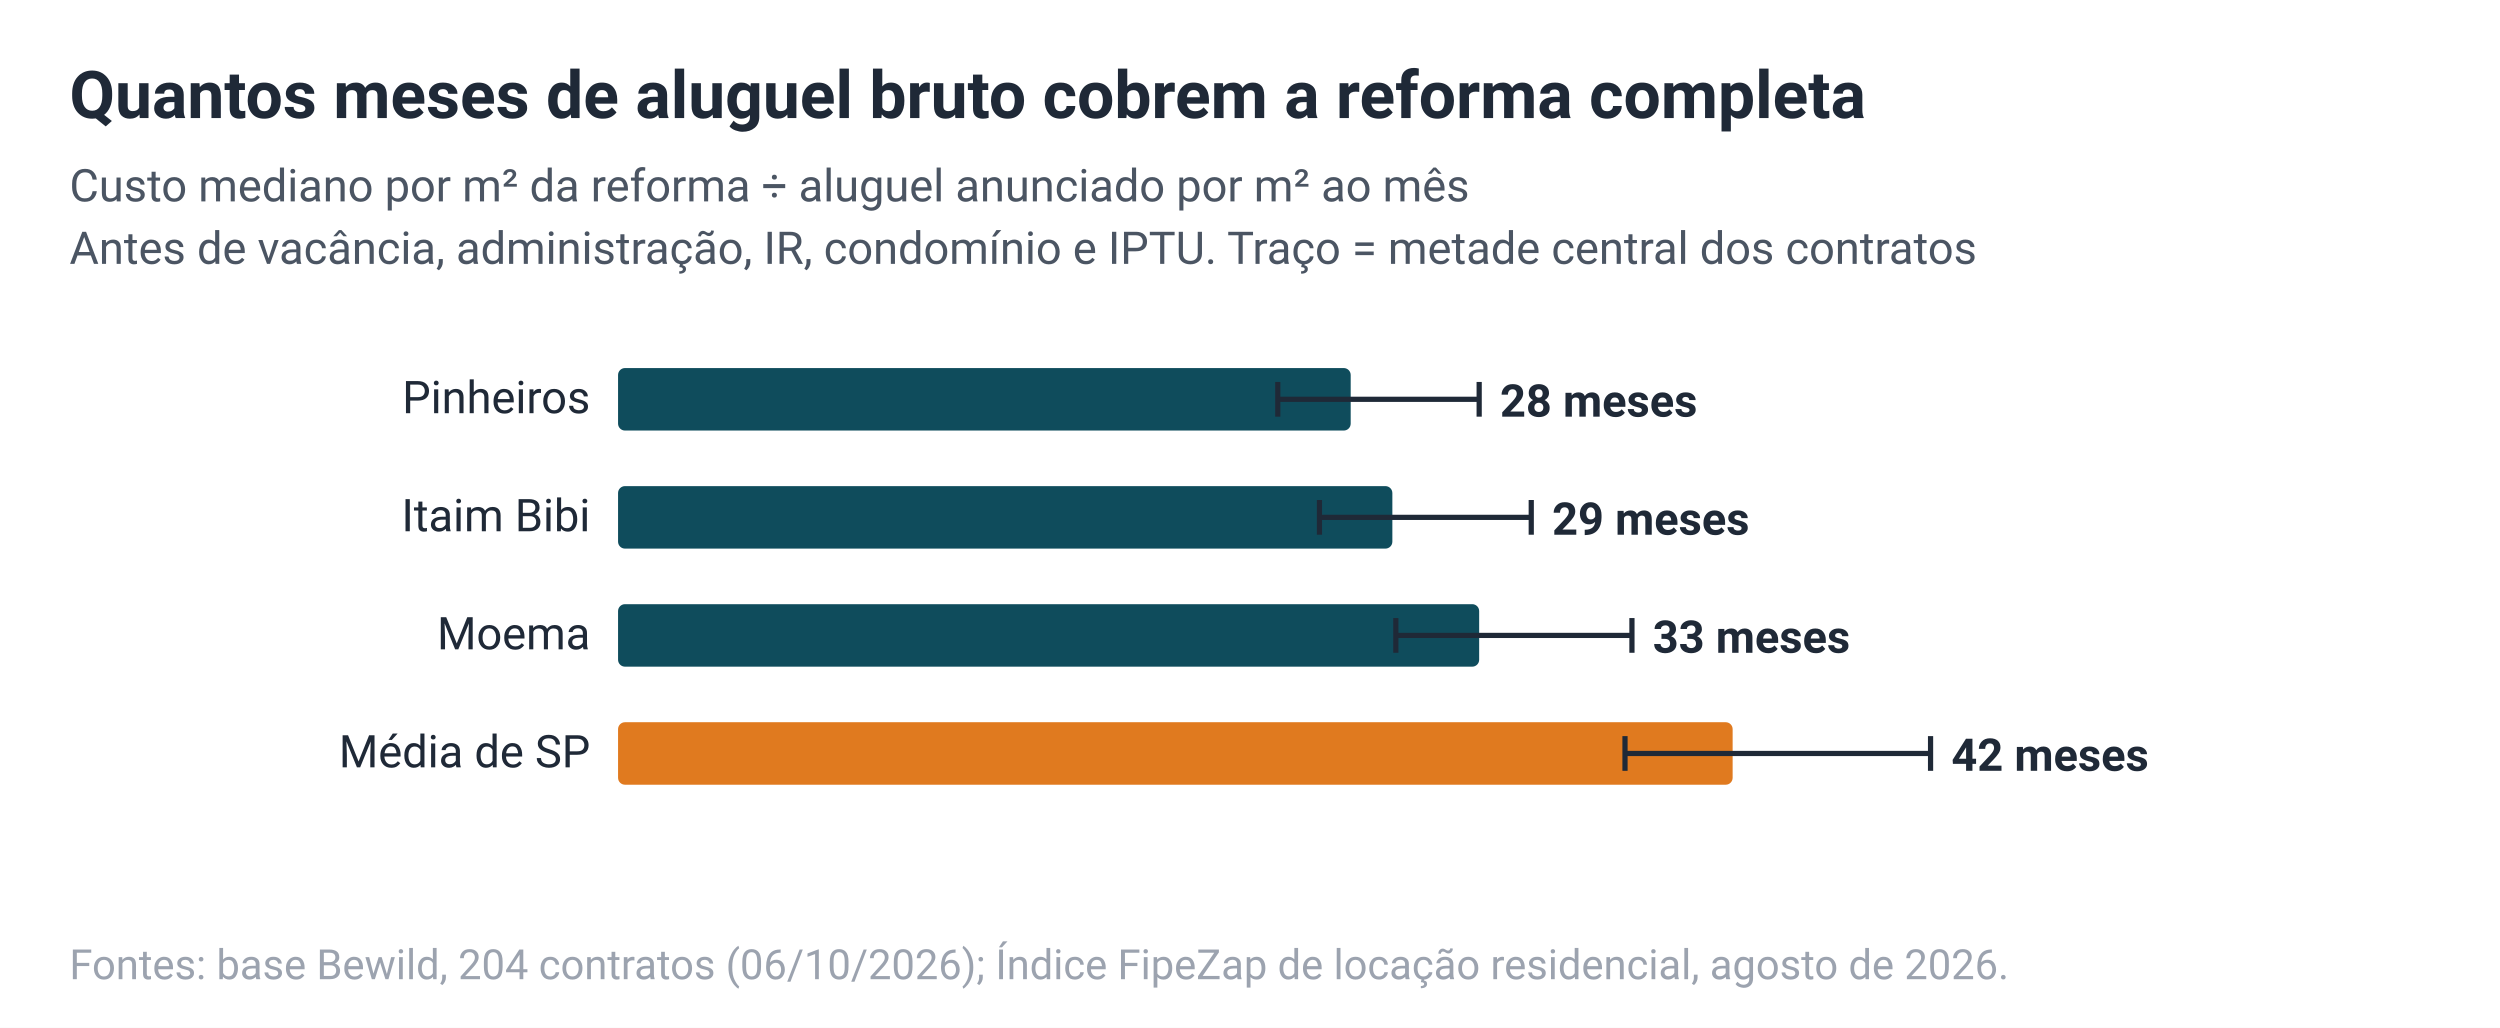
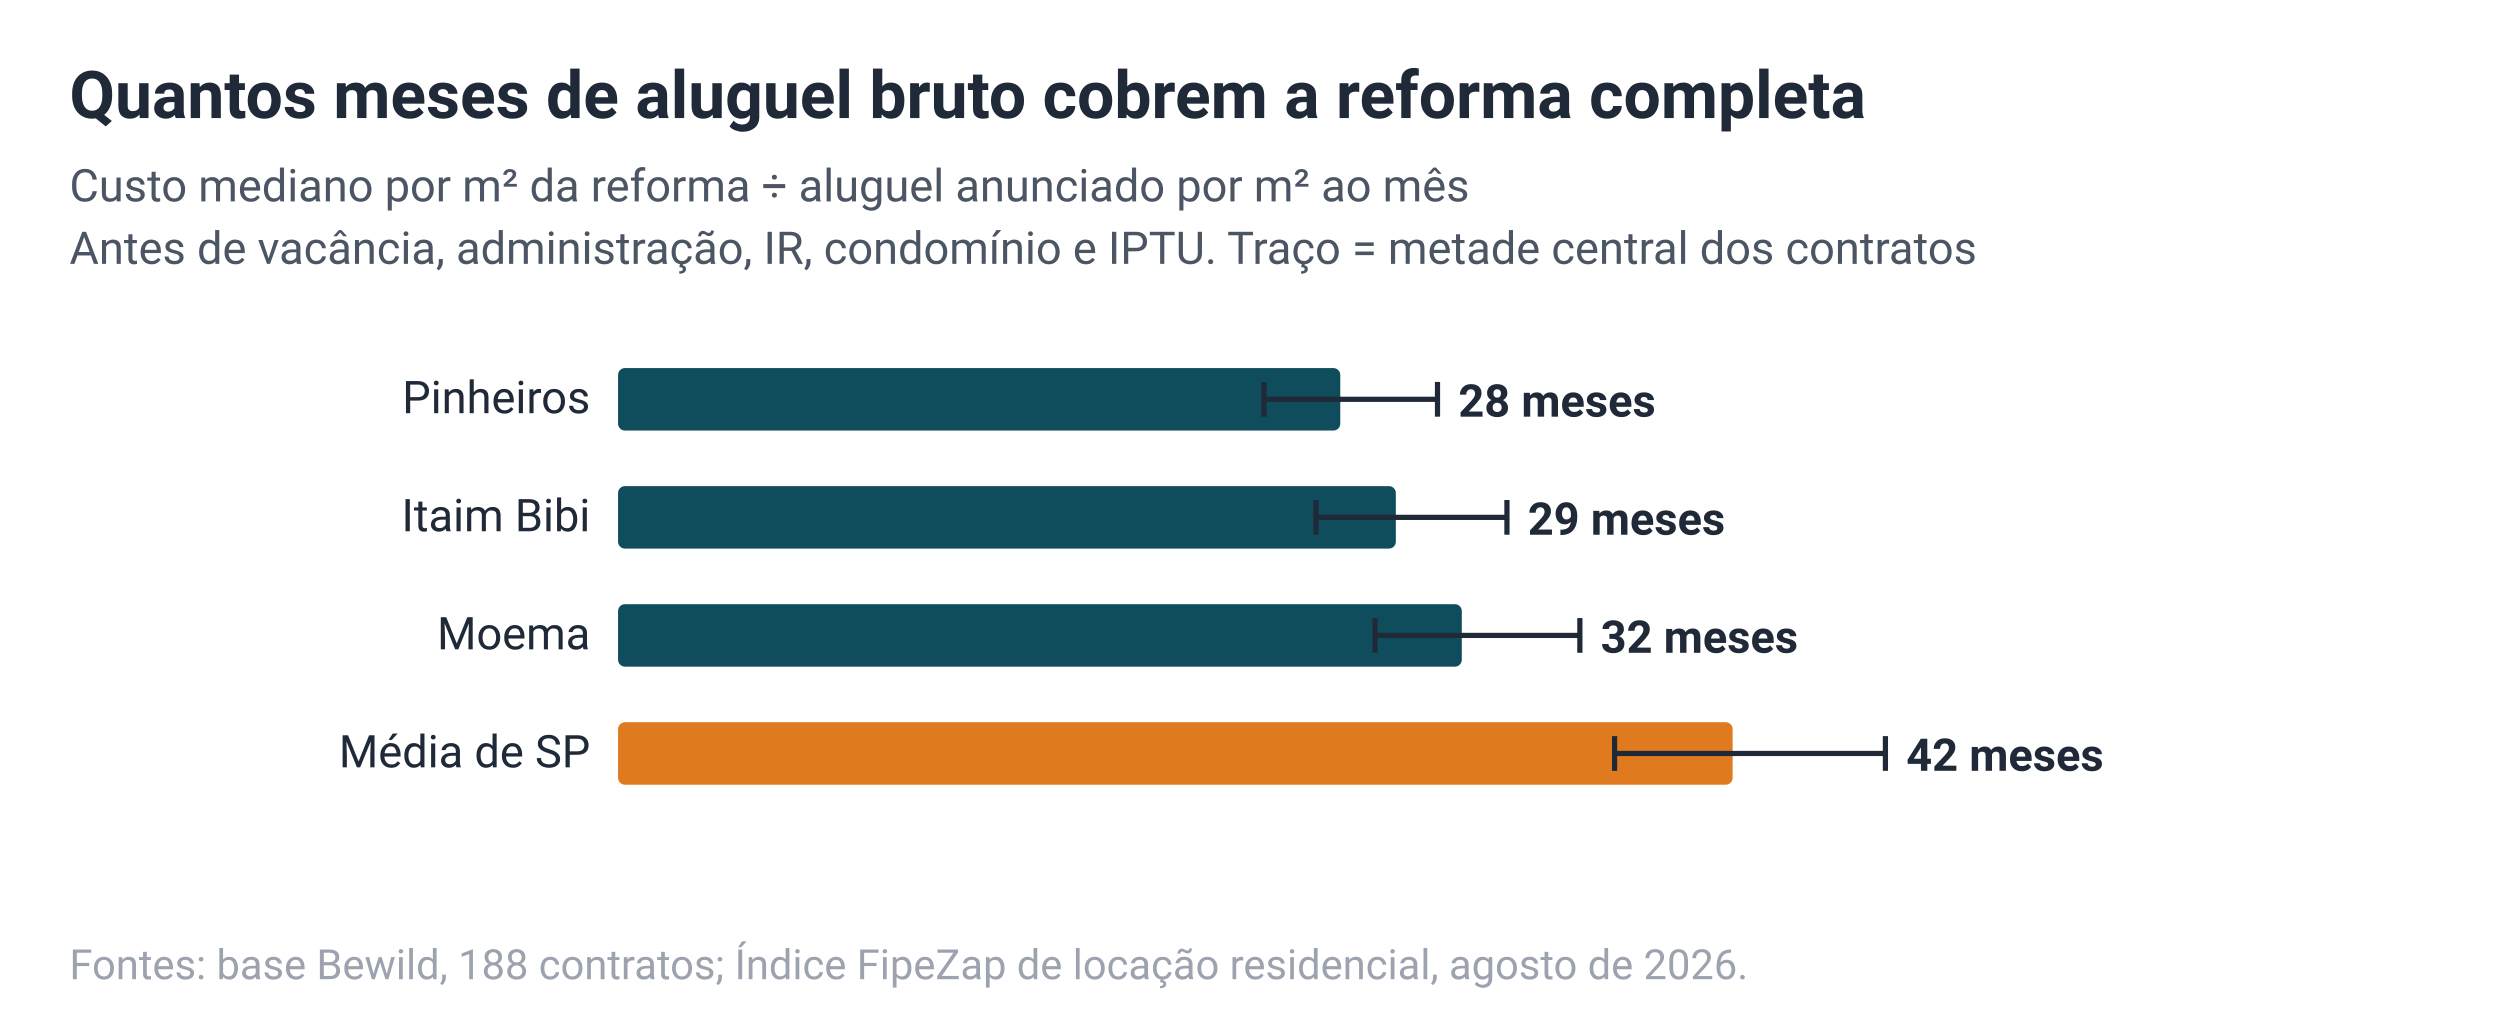
<svg xmlns="http://www.w3.org/2000/svg" width="720" height="296" viewBox="0 0 720 296" role="img" font-family="system-ui,-apple-system,Segoe UI,Roboto,Arial,sans-serif">
  <rect width="720" height="296" fill="#FFFFFF" />
  <text x="20" y="34" font-size="19" font-weight="700" fill="#1F2937">Quantos meses de aluguel bruto cobrem a reforma completa</text>
  <text x="20" y="58" font-size="13" fill="#4B5563">Custo mediano por m² da reforma ÷ aluguel anunciado por m² ao mês</text>
  <text x="20" y="76" font-size="13" fill="#4B5563">Antes de vacância, administração, IR, condomínio e IPTU. Traço = metade central dos contratos</text>
  <text x="170" y="119" font-size="13" text-anchor="end" fill="#1F2937">Pinheiros</text>
-   <rect x="178" y="106" width="211" height="18" rx="2" fill="#0F4C5C" />
-   <path d="M368 115H426M368 110v10M426 110v10" stroke="#1F2937" stroke-width="1.5" fill="none" />
-   <text x="432" y="120" font-size="13" font-weight="600" fill="#1F2937">28 meses</text>
+   <rect x="178" y="106" width="208" height="18" rx="2" fill="#0F4C5C" />
+   <path d="M364 115H414M364 110v10M414 110v10" stroke="#1F2937" stroke-width="1.5" fill="none" />
+   <text x="420" y="120" font-size="13" font-weight="600" fill="#1F2937">28 meses</text>
  <text x="170" y="153" font-size="13" text-anchor="end" fill="#1F2937">Itaim Bibi</text>
-   <rect x="178" y="140" width="223" height="18" rx="2" fill="#0F4C5C" />
-   <path d="M380 149H441M380 144v10M441 144v10" stroke="#1F2937" stroke-width="1.5" fill="none" />
-   <text x="447" y="154" font-size="13" font-weight="600" fill="#1F2937">29 meses</text>
+   <rect x="178" y="140" width="224" height="18" rx="2" fill="#0F4C5C" />
+   <path d="M379 149H434M379 144v10M434 144v10" stroke="#1F2937" stroke-width="1.5" fill="none" />
+   <text x="440" y="154" font-size="13" font-weight="600" fill="#1F2937">29 meses</text>
  <text x="170" y="187" font-size="13" text-anchor="end" fill="#1F2937">Moema</text>
-   <rect x="178" y="174" width="248" height="18" rx="2" fill="#0F4C5C" />
-   <path d="M402 183H470M402 178v10M470 178v10" stroke="#1F2937" stroke-width="1.5" fill="none" />
-   <text x="476" y="188" font-size="13" font-weight="600" fill="#1F2937">33 meses</text>
+   <rect x="178" y="174" width="243" height="18" rx="2" fill="#0F4C5C" />
+   <path d="M396 183H455M396 178v10M455 178v10" stroke="#1F2937" stroke-width="1.5" fill="none" />
+   <text x="461" y="188" font-size="13" font-weight="600" fill="#1F2937">32 meses</text>
  <text x="170" y="221" font-size="13" text-anchor="end" fill="#1F2937">Média de SP</text>
  <rect x="178" y="208" width="321" height="18" rx="2" fill="#E07A1F" />
-   <path d="M468 217H556M468 212v10M556 212v10" stroke="#1F2937" stroke-width="1.5" fill="none" />
-   <text x="562" y="222" font-size="13" font-weight="600" fill="#1F2937">42 meses</text>
-   <text x="20" y="282" font-size="12" fill="#9CA3AF">Fontes: base Bewild, 204 contratos (06/10/2026); Índice FipeZap de locação residencial, agosto de 2026.</text>
+   <path d="M465 217H543M465 212v10M543 212v10" stroke="#1F2937" stroke-width="1.5" fill="none" />
+   <text x="549" y="222" font-size="13" font-weight="600" fill="#1F2937">42 meses</text>
+   <text x="20" y="282" font-size="12" fill="#9CA3AF">Fontes: base Bewild, 188 contratos; Índice FipeZap de locação residencial, agosto de 2026.</text>
</svg>
